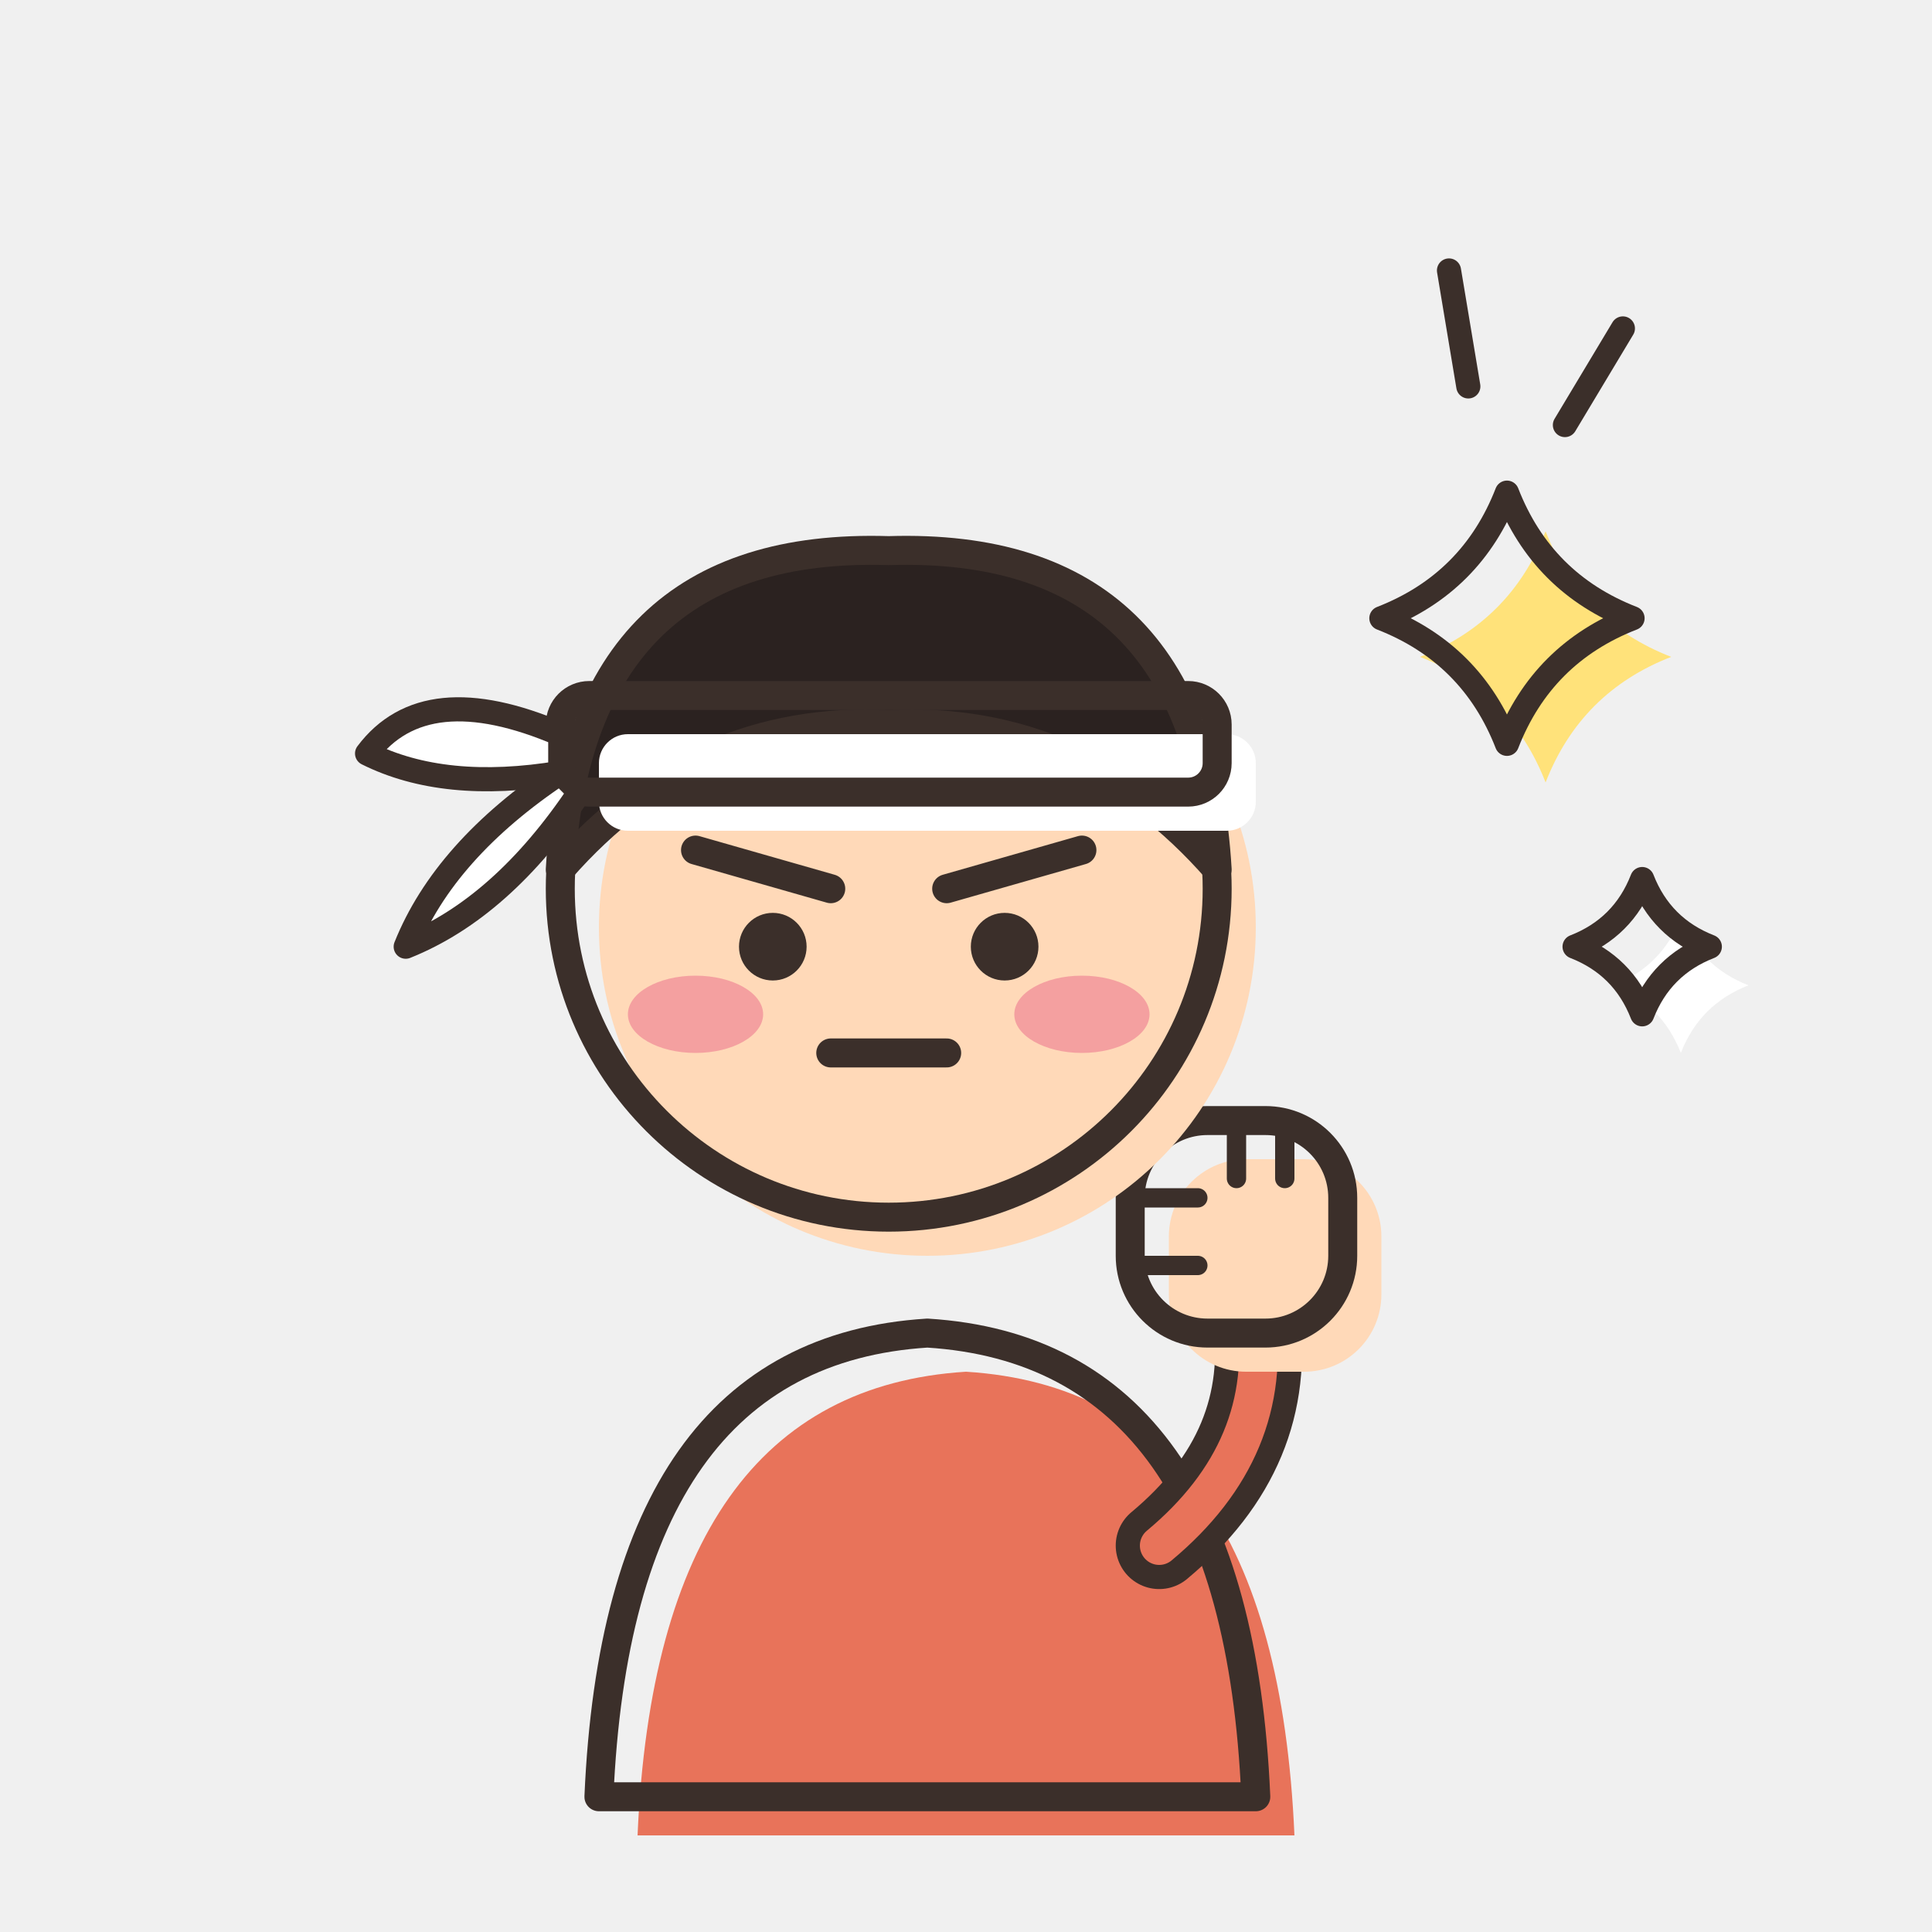
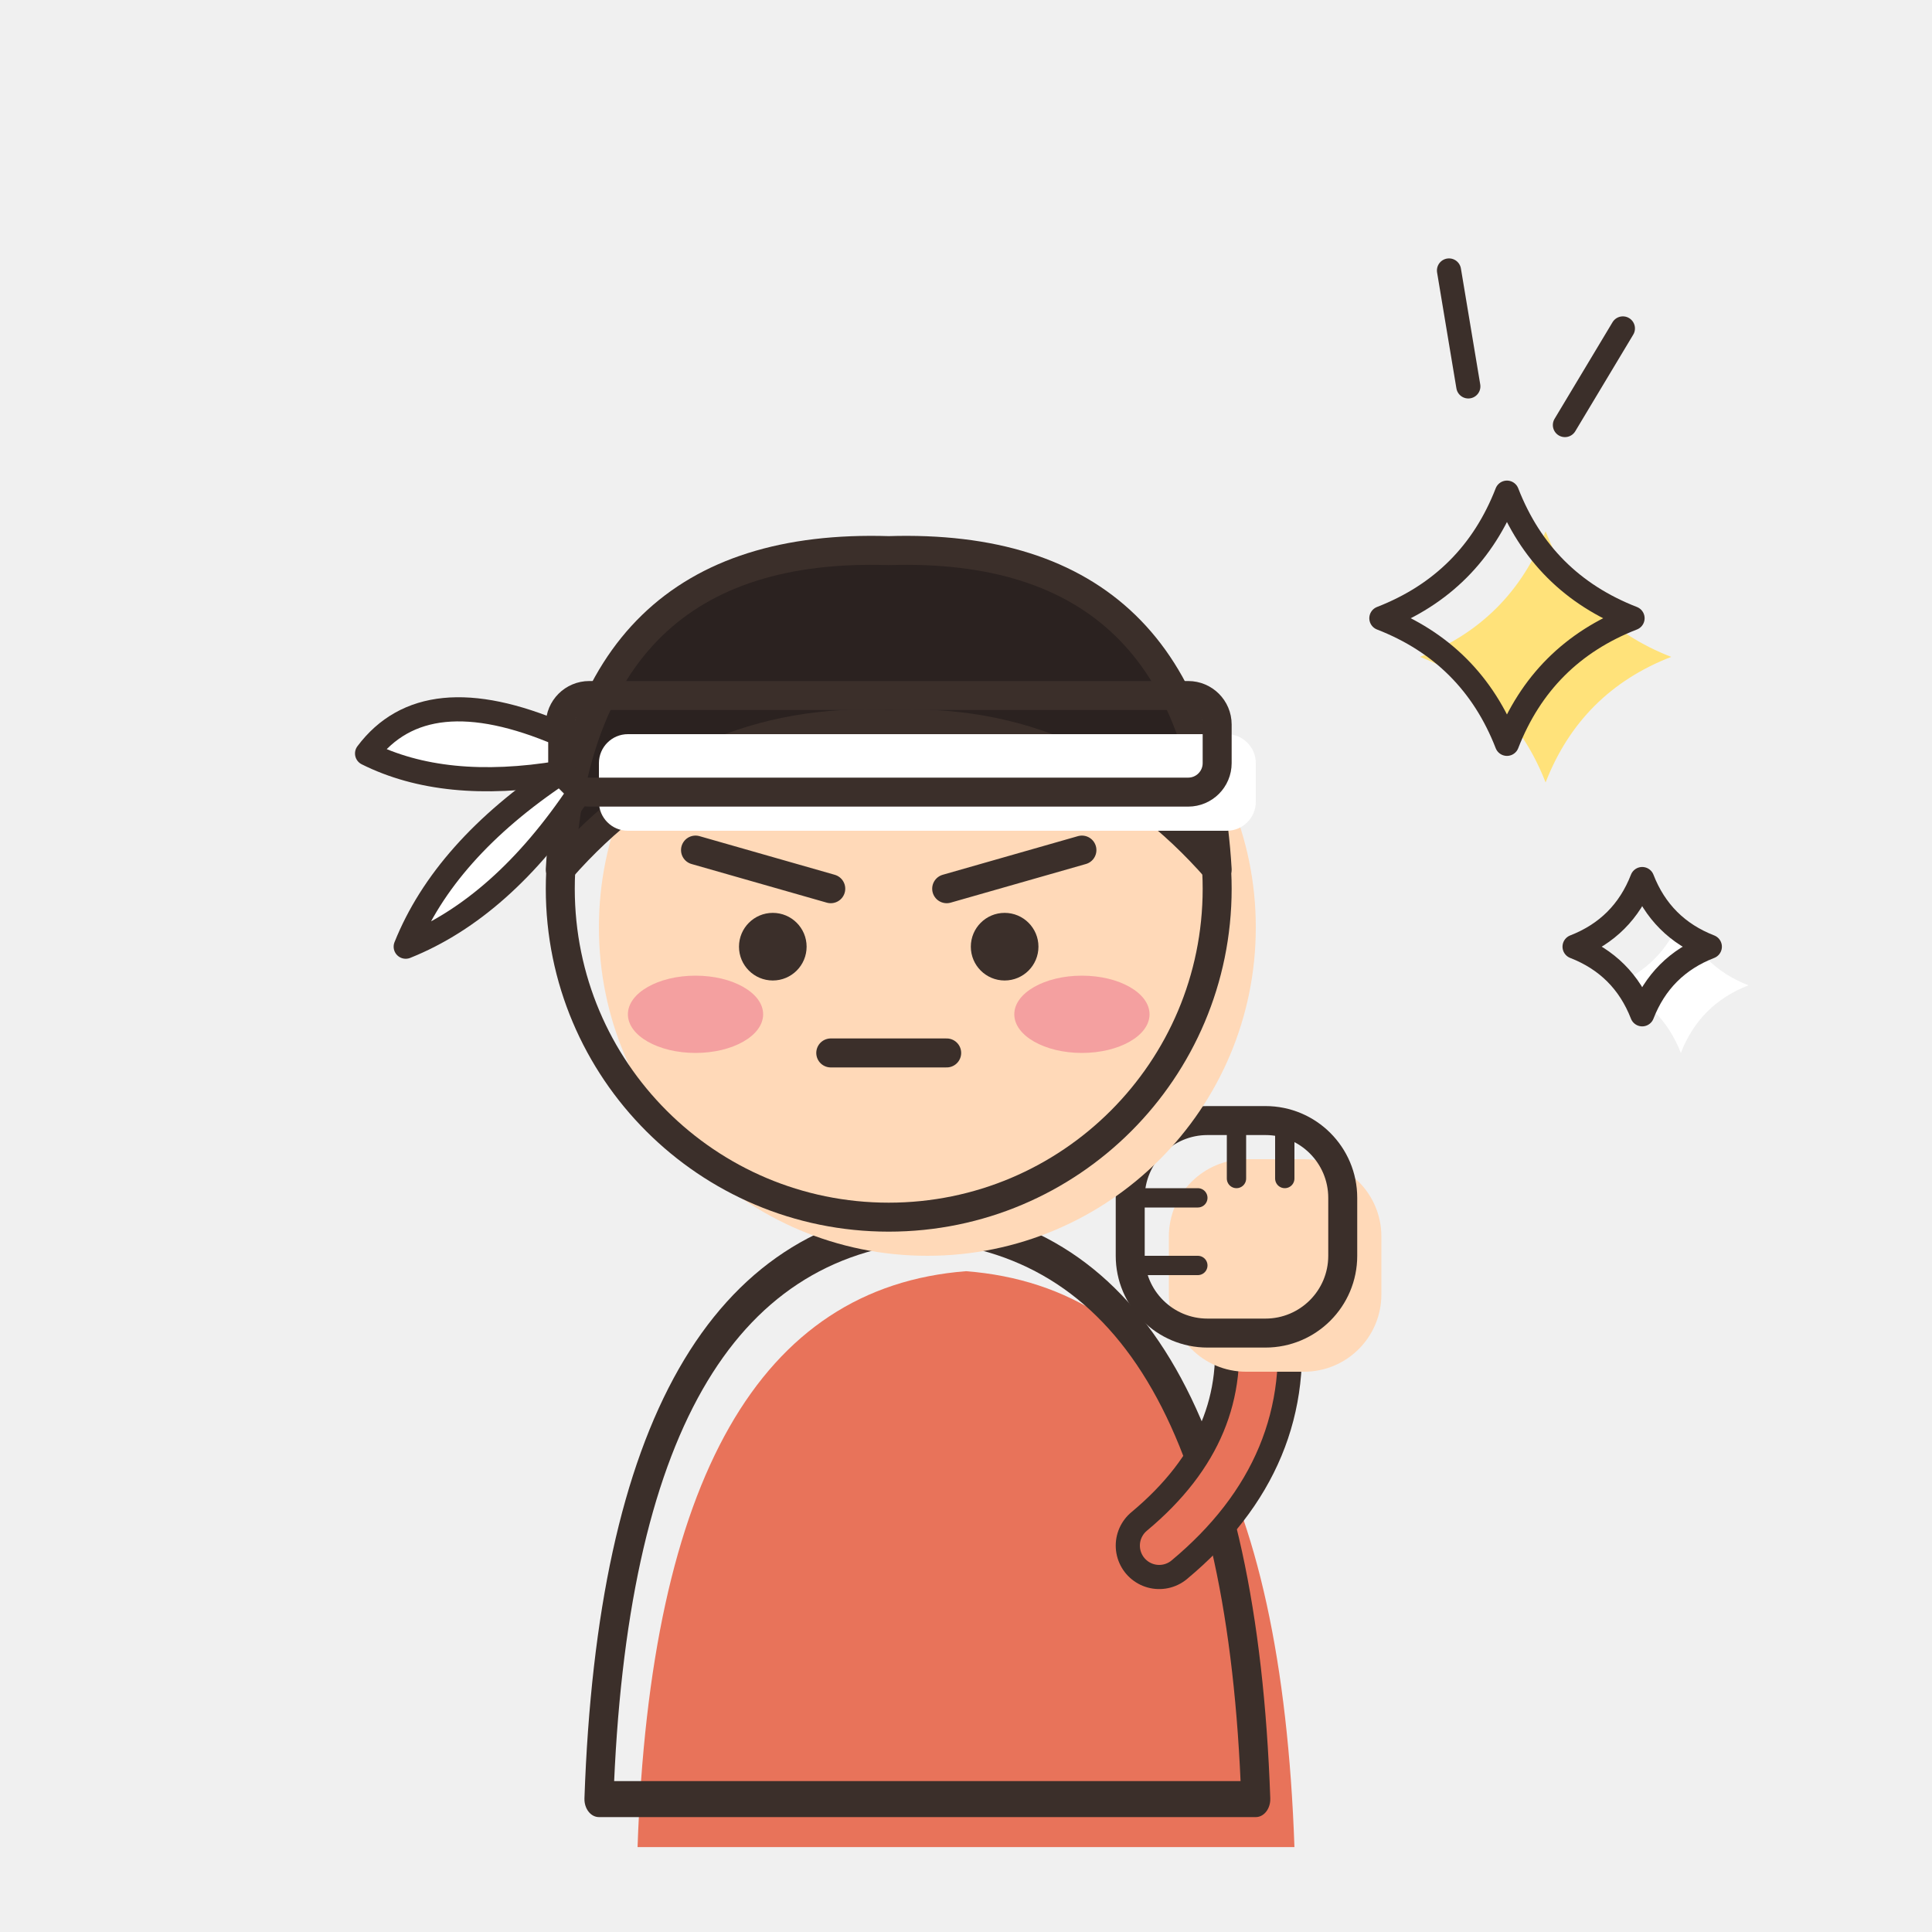
<svg xmlns="http://www.w3.org/2000/svg" viewBox="0 0 200 200" width="1000" height="1000">
  <g stroke="#3b2f2a" stroke-width="3" stroke-linecap="round" stroke-linejoin="round">
-     <g transform="translate(4 4)">
-       <path d="M62 186 Q64 140 96 138 Q128 140 130 186Z" fill="#e8735a" stroke="none" />
+     <g transform="translate(0 185.0) scale(1 1.242) translate(0 -185.0)">
+       <g transform="translate(4 4)">
+         <path d="M62 186 Q64 140 96 138 Q128 140 130 186Z" fill="#e8735a" stroke="none" />
+       </g>
+       <path d="M62 186 Q64 140 96 138 Q128 140 130 186Z" fill="none" />
    </g>
-     <path d="M62 186 Q64 140 96 138 Q128 140 130 186Z" fill="none" />
    <path d="M120 160 Q132 150 130 136" stroke-width="9" fill="none" />
    <path d="M120 160 Q132 150 130 136" stroke="#e8735a" stroke-width="4" fill="none" />
    <g transform="translate(4 4)">
      <rect x="117" y="116" width="22" height="22" rx="8" fill="#ffd9b8" stroke="none" />
    </g>
    <rect x="117" y="116" width="22" height="22" rx="8" fill="none" />
    <path d="M117 124 L124 124 M117 131 L124 131 M128 116 L128 122 M133 116 L133 122" stroke-width="2" fill="none" />
    <g transform="translate(4 4)">
      <circle cx="92" cy="92" r="34" fill="#ffd9b8" stroke="none" />
    </g>
    <circle cx="92" cy="92" r="34" fill="none" />
    <path d="M58.0 90.0 Q60.0 56.0 92 57.0 Q124.0 56.0 126.0 90.0 Q112.0 74.0 92 75.0 Q72.0 74.0 58.0 90.0Z" fill="#2b2220" />
    <g transform="translate(4 4)">
      <rect x="58" y="72" width="68" height="10" rx="3" fill="#ffffff" stroke="none" />
    </g>
    <rect x="58" y="72" width="68" height="10" rx="3" fill="none" />
    <path d="M58 76 Q44 70 38 78 Q46 82 58 80Z" stroke-width="2.5" fill="#ffffff" />
    <path d="M58 80 Q46 88 42 98 Q52 94 60 82Z" stroke-width="2.5" fill="#ffffff" />
    <path d="M72 88 L86 92 M112 88 L98 92" stroke-width="3" fill="none" />
    <circle cx="80.0" cy="98.0" r="3.5" fill="#3b2f2a" stroke="none" />
    <circle cx="104.0" cy="98.0" r="3.5" fill="#3b2f2a" stroke="none" />
    <ellipse cx="72.0" cy="105.0" rx="7.0" ry="4.0" fill="#f4a0a0" stroke="none" />
    <ellipse cx="112.0" cy="105.0" rx="7.0" ry="4.0" fill="#f4a0a0" stroke="none" />
    <path d="M86.0 109.0 L98.0 109.0" fill="none" />
    <g transform="translate(4 4)">
      <path d="M156 51 Q159.64 60.36 169 64 Q159.64 67.64 156 77 Q152.36 67.64 143 64 Q152.36 60.36 156 51Z" stroke-width="2.5" fill="#ffe27a" stroke="none" />
    </g>
    <path d="M156 51 Q159.64 60.36 169 64 Q159.64 67.64 156 77 Q152.36 67.64 143 64 Q152.36 60.36 156 51Z" stroke-width="2.5" fill="none" />
    <g transform="translate(4 4)">
      <path d="M170 91 Q171.96 96.04 177 98 Q171.96 99.96 170 105 Q168.04 99.96 163 98 Q168.04 96.04 170 91Z" stroke-width="2.5" fill="#ffffff" stroke="none" />
    </g>
    <path d="M170 91 Q171.96 96.04 177 98 Q171.96 99.96 170 105 Q168.04 99.96 163 98 Q168.04 96.04 170 91Z" stroke-width="2.5" fill="none" />
    <path d="M150 28 L152 40 M168 34 L162 44" stroke-width="2.5" fill="none" />
  </g>
</svg>
